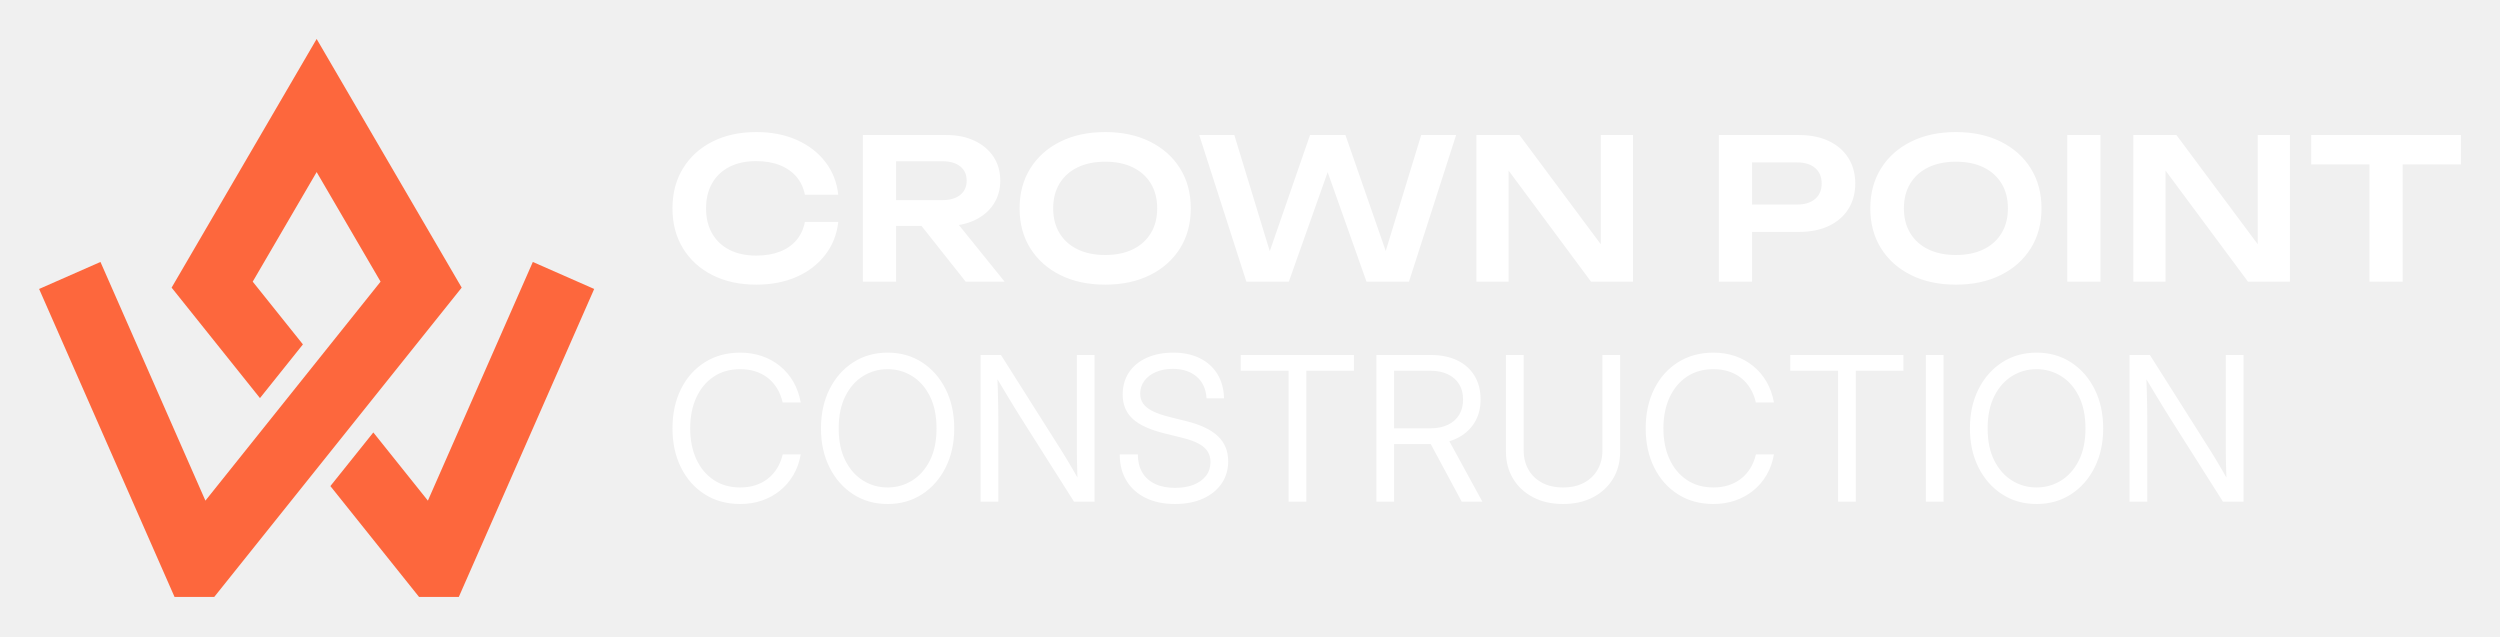
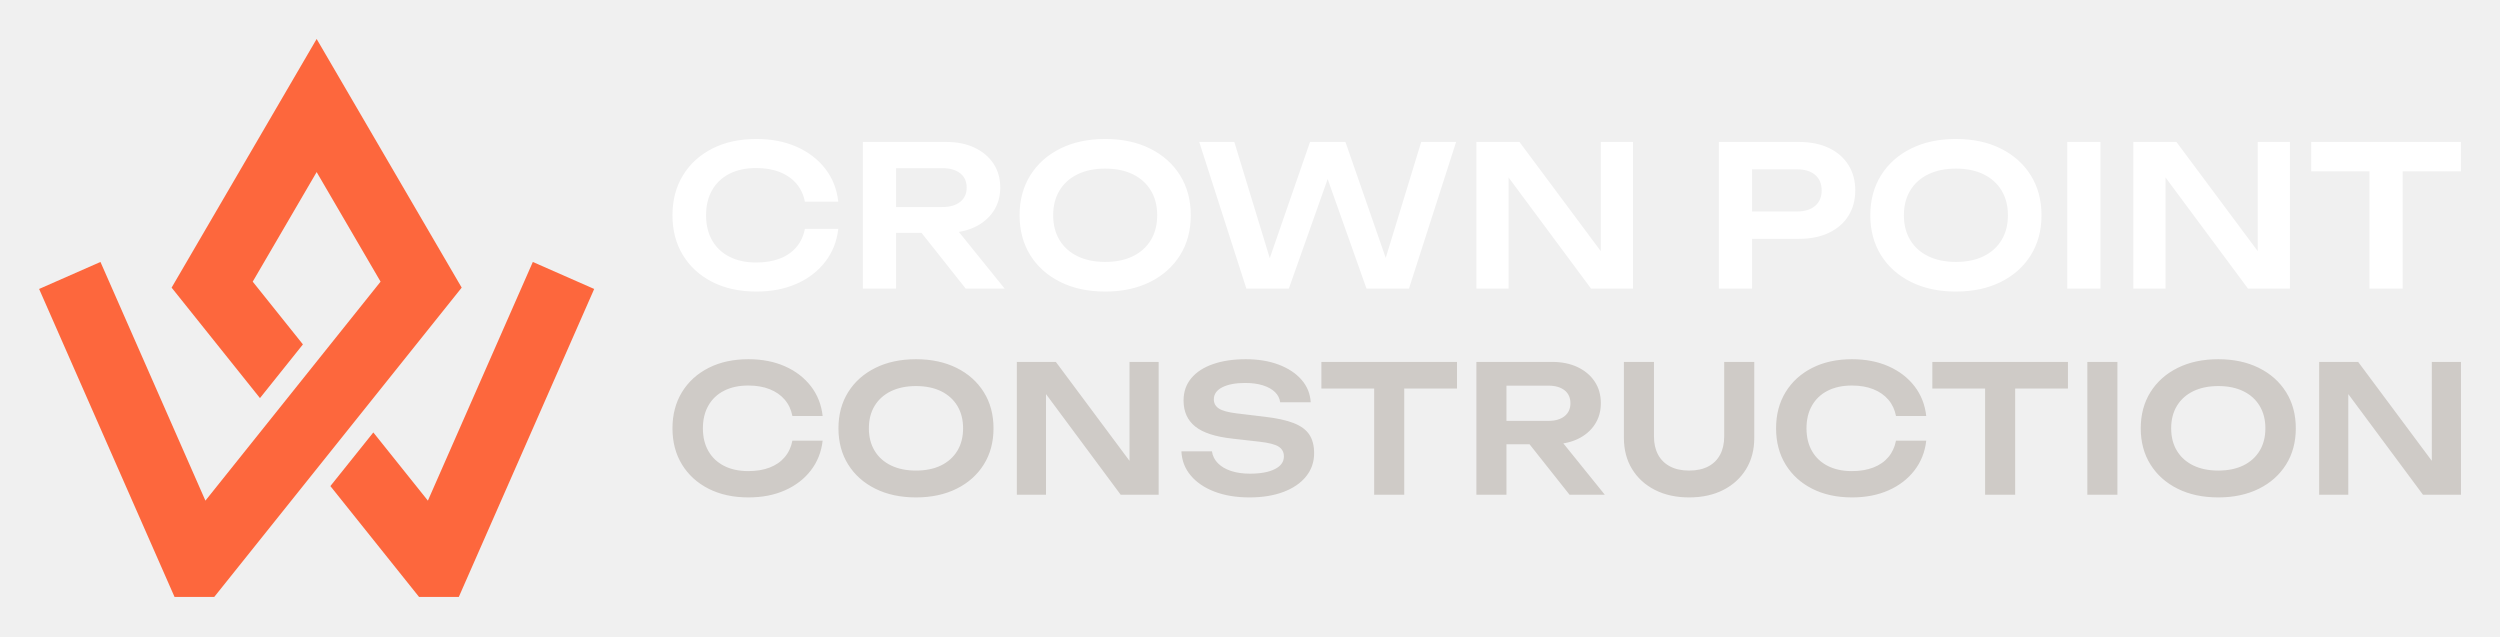
<svg xmlns="http://www.w3.org/2000/svg" viewBox="-16.0 -5.5 1022.9 260.3" width="1022.9" height="260.3">
  <g id="corona" transform="translate(0 238.75) scale(1.8792)">
    <path fill="#FD673D" d="M69.78 -39.56 L92.01 -67.35 L60.43 -121.49 L28.85 -67.35 L48.09 -43.30 L57.44 -54.99 L46.51 -68.65 L60.43 -92.51 L74.35 -68.65 L36.21 -20.97 L13.36 -72.94 L0.00 -67.06 L29.49 0.00 L38.13 0.00 Z M120.86 -67.06 L107.50 -72.94 L84.65 -20.97 L72.77 -35.82 L63.42 -24.14 L82.73 0.00 L91.38 0.00 Z" />
  </g>
-   <path fill="#FFFFFF" transform="translate(255.86 0)" d="M71.128 85.318Q70.28 92.942 65.824 98.738Q61.368 104.534 54.136 107.75Q46.904 110.966 37.6 110.966Q27.328 110.966 19.608 107.046Q11.888 103.126 7.588 96.102Q3.288 89.078 3.288 79.75Q3.288 70.422 7.588 63.398Q11.888 56.374 19.608 52.454Q27.328 48.534 37.6 48.534Q46.904 48.534 54.136 51.75Q61.368 54.966 65.824 60.734Q70.28 66.502 71.128 74.182H57.464Q56.632 69.886 54.012 66.818Q51.392 63.75 47.22 62.086Q43.048 60.422 37.544 60.422Q31.224 60.422 26.616 62.762Q22.008 65.102 19.52 69.454Q17.032 73.806 17.032 79.75Q17.032 85.694 19.52 90.034Q22.008 94.374 26.616 96.726Q31.224 99.078 37.544 99.078Q43.048 99.078 47.22 97.466Q51.392 95.854 54.012 92.758Q56.632 89.662 57.464 85.318ZM90.608 76.382H113.736Q118.344 76.382 121.004 74.27Q123.664 72.158 123.664 68.43Q123.664 64.646 121.004 62.562Q118.344 60.478 113.736 60.478H88.68L94.768 53.55V109.75H81.184V49.75H115.368Q121.952 49.75 126.904 52.102Q131.856 54.454 134.632 58.626Q137.408 62.798 137.408 68.43Q137.408 73.902 134.632 78.086Q131.856 82.27 126.904 84.61Q121.952 86.95 115.368 86.95H90.608ZM101.008 81.67H116.528L139.192 109.75H123.264ZM180.336 110.966Q169.88 110.966 161.988 107.046Q154.096 103.126 149.704 96.102Q145.312 89.078 145.312 79.75Q145.312 70.422 149.704 63.398Q154.096 56.374 161.988 52.454Q169.88 48.534 180.336 48.534Q190.792 48.534 198.684 52.454Q206.576 56.374 210.968 63.398Q215.36 70.422 215.36 79.75Q215.36 89.078 210.968 96.102Q206.576 103.126 198.684 107.046Q190.792 110.966 180.336 110.966ZM180.336 98.838Q186.896 98.838 191.648 96.522Q196.4 94.206 199.008 89.914Q201.616 85.622 201.616 79.75Q201.616 73.878 199.008 69.586Q196.4 65.294 191.648 62.978Q186.896 60.662 180.336 60.662Q173.832 60.662 169.052 62.978Q164.272 65.294 161.664 69.586Q159.056 73.878 159.056 79.75Q159.056 85.622 161.664 89.914Q164.272 94.206 169.052 96.522Q173.832 98.838 180.336 98.838ZM297.568 104.214 292.968 104.238 309.64 49.75H323.92L304.632 109.75H287.256L268.432 56.662H274.304L255.48 109.75H238.104L218.816 49.75H233.176L249.792 104.214L245.304 104.134L264.152 49.75H278.64ZM387.824 100.758 383.12 101.502V49.75H396.288V109.75H379.128L340.744 58.022L345.392 57.278V109.75H332.224V49.75H349.848ZM464.144 49.75Q471.296 49.75 476.48 52.234Q481.664 54.718 484.452 59.19Q487.24 63.662 487.24 69.574Q487.24 75.486 484.452 79.958Q481.664 84.43 476.48 86.914Q471.296 89.398 464.144 89.398H437.664V78.19H463.456Q468.176 78.19 470.836 75.886Q473.496 73.582 473.496 69.574Q473.496 65.542 470.836 63.25Q468.176 60.958 463.456 60.958H438.92L445.008 54.478V109.75H431.424V49.75ZM528.416 110.966Q517.96 110.966 510.068 107.046Q502.176 103.126 497.784 96.102Q493.392 89.078 493.392 79.75Q493.392 70.422 497.784 63.398Q502.176 56.374 510.068 52.454Q517.96 48.534 528.416 48.534Q538.872 48.534 546.764 52.454Q554.656 56.374 559.048 63.398Q563.44 70.422 563.44 79.75Q563.44 89.078 559.048 96.102Q554.656 103.126 546.764 107.046Q538.872 110.966 528.416 110.966ZM528.416 98.838Q534.976 98.838 539.728 96.522Q544.48 94.206 547.088 89.914Q549.696 85.622 549.696 79.75Q549.696 73.878 547.088 69.586Q544.48 65.294 539.728 62.978Q534.976 60.662 528.416 60.662Q521.912 60.662 517.132 62.978Q512.352 65.294 509.744 69.586Q507.136 73.878 507.136 79.75Q507.136 85.622 509.744 89.914Q512.352 94.206 517.132 96.522Q521.912 98.838 528.416 98.838ZM573.984 49.75H587.568V109.75H573.984ZM656.624 100.758 651.92 101.502V49.75H665.088V109.75H647.928L609.544 58.022L614.192 57.278V109.75H601.024V49.75H618.648ZM697.64 55.83H711.224V109.75H697.64ZM673.8 49.75H735.064V61.766H673.8Z" />
-   <path fill="#FFFFFF" transform="translate(255.53 0)" d="M31.369 200.716Q23.074 200.716 16.832 196.75Q10.591 192.784 7.107 185.797Q3.624 178.81 3.624 169.79Q3.624 160.69 7.087 153.703Q10.55 146.716 16.812 142.75Q23.074 138.784 31.369 138.784Q36.081 138.784 40.208 140.193Q44.336 141.602 47.617 144.28Q50.899 146.958 53.074 150.703Q55.248 154.448 56.094 159.159H48.685Q47.96 155.898 46.389 153.361Q44.819 150.824 42.564 149.072Q40.309 147.32 37.47 146.435Q34.631 145.549 31.369 145.549Q25.047 145.549 20.456 148.629Q15.866 151.71 13.369 157.166Q10.872 162.622 10.872 169.79Q10.872 176.918 13.369 182.354Q15.866 187.79 20.456 190.871Q25.047 193.951 31.369 193.951Q34.631 193.951 37.45 193.065Q40.268 192.18 42.523 190.448Q44.779 188.716 46.369 186.2Q47.96 183.683 48.725 180.421H56.094Q55.289 185.092 53.094 188.837Q50.899 192.582 47.617 195.24Q44.336 197.898 40.208 199.307Q36.081 200.716 31.369 200.716ZM91.643 200.716Q83.71 200.716 77.549 196.73Q71.388 192.743 67.885 185.757Q64.381 178.77 64.381 169.79Q64.381 160.73 67.885 153.743Q71.388 146.757 77.549 142.77Q83.71 138.784 91.643 138.784Q99.616 138.784 105.757 142.77Q111.898 146.757 115.401 153.743Q118.905 160.73 118.905 169.79Q118.905 178.77 115.401 185.757Q111.898 192.743 105.757 196.73Q99.616 200.716 91.643 200.716ZM91.643 193.951Q97.079 193.951 101.63 191.153Q106.18 188.354 108.918 182.958Q111.656 177.562 111.656 169.79Q111.656 161.978 108.918 156.562Q106.18 151.146 101.63 148.347Q97.079 145.549 91.643 145.549Q86.207 145.549 81.656 148.347Q77.106 151.146 74.368 156.562Q71.63 161.978 71.63 169.79Q71.63 177.562 74.368 182.958Q77.106 188.354 81.656 191.153Q86.207 193.951 91.643 193.951ZM129.689 199.75V139.75H138.024L162.749 178.81Q163.554 180.059 164.783 182.112Q166.011 184.166 167.42 186.562Q168.83 188.958 170.118 191.294L169.434 192.743Q169.353 190.609 169.252 187.75Q169.152 184.891 169.111 182.314Q169.071 179.737 169.071 178.488V139.75H176.319V199.75H167.903L145.917 165.039Q145.031 163.629 143.521 161.173Q142.011 158.716 139.997 155.374Q137.984 152.032 135.608 148.045L136.454 146.112Q136.655 150.784 136.756 154.468Q136.856 158.153 136.897 160.79Q136.937 163.428 136.937 164.958V199.75ZM209.251 200.716Q202.325 200.716 197.251 198.24Q192.177 195.763 189.399 191.213Q186.62 186.663 186.62 180.421H194.03Q194.03 184.69 195.821 187.77Q197.613 190.851 201.036 192.482Q204.459 194.112 209.251 194.112Q213.64 194.112 216.882 192.824Q220.123 191.535 221.936 189.159Q223.748 186.784 223.748 183.562Q223.748 181.065 222.58 179.213Q221.412 177.361 218.815 175.971Q216.217 174.582 211.868 173.535L205.144 171.884Q195.962 169.629 191.895 165.844Q187.828 162.059 187.828 155.938Q187.828 150.743 190.385 146.898Q192.942 143.052 197.613 140.918Q202.285 138.784 208.526 138.784Q214.768 138.784 219.379 141.059Q223.989 143.334 226.566 147.522Q229.144 151.71 229.305 157.468H222.137Q221.815 151.831 218.11 148.629Q214.405 145.428 208.285 145.428Q204.419 145.428 201.419 146.716Q198.419 148.005 196.707 150.3Q194.996 152.596 194.996 155.576Q194.996 157.911 196.204 159.643Q197.412 161.374 200.05 162.703Q202.687 164.032 207.036 165.119L213.842 166.81Q218.231 167.898 221.452 169.428Q224.674 170.958 226.788 172.971Q228.902 174.985 229.949 177.542Q230.996 180.099 230.996 183.24Q230.996 188.435 228.278 192.381Q225.56 196.327 220.667 198.522Q215.774 200.716 209.251 200.716ZM236.142 146.193V139.75H282.451V146.193H262.961V199.75H255.713V146.193ZM291.624 199.75V139.75H313.893Q320.174 139.75 324.745 141.965Q329.315 144.18 331.792 148.267Q334.268 152.354 334.268 157.951Q334.268 163.549 331.631 167.656Q328.993 171.763 324.282 173.978Q319.57 176.193 313.329 176.193H295.651V169.75H313.732Q317.879 169.75 320.879 168.32Q323.879 166.891 325.49 164.233Q327.101 161.576 327.101 157.951Q327.101 154.287 325.47 151.669Q323.839 149.052 320.839 147.622Q317.839 146.193 313.651 146.193H298.872V199.75ZM326.537 199.75 312.04 172.77H320.255L334.993 199.75ZM368.005 200.716Q360.967 200.716 355.707 197.938Q350.448 195.159 347.549 190.339Q344.65 185.52 344.65 179.374V139.75H351.898V178.81Q351.898 183.198 353.831 186.622Q355.764 190.045 359.383 191.998Q363.003 193.951 368.021 193.951Q373.039 193.951 376.641 191.989Q380.243 190.027 382.178 186.613Q384.113 183.2 384.113 178.81V139.75H391.361V179.369Q391.361 185.535 388.467 190.355Q385.572 195.174 380.326 197.945Q375.08 200.716 368.005 200.716ZM429.568 200.716Q421.272 200.716 415.031 196.75Q408.789 192.784 405.306 185.797Q401.823 178.81 401.823 169.79Q401.823 160.69 405.286 153.703Q408.749 146.716 415.011 142.75Q421.272 138.784 429.568 138.784Q434.279 138.784 438.407 140.193Q442.534 141.602 445.816 144.28Q449.098 146.958 451.272 150.703Q453.447 154.448 454.293 159.159H446.883Q446.158 155.898 444.588 153.361Q443.017 150.824 440.762 149.072Q438.507 147.32 435.668 146.435Q432.83 145.549 429.568 145.549Q423.246 145.549 418.655 148.629Q414.064 151.71 411.568 157.166Q409.071 162.622 409.071 169.79Q409.071 176.918 411.568 182.354Q414.064 187.79 418.655 190.871Q423.246 193.951 429.568 193.951Q432.83 193.951 435.648 193.065Q438.467 192.18 440.722 190.448Q442.977 188.716 444.568 186.2Q446.158 183.683 446.923 180.421H454.293Q453.487 185.092 451.293 188.837Q449.098 192.582 445.816 195.24Q442.534 197.898 438.407 199.307Q434.279 200.716 429.568 200.716ZM460.969 146.193V139.75H507.278V146.193H487.788V199.75H480.54V146.193ZM523.699 139.75V199.75H516.451V139.75ZM561.745 200.716Q553.812 200.716 547.651 196.73Q541.49 192.743 537.987 185.757Q534.483 178.77 534.483 169.79Q534.483 160.73 537.987 153.743Q541.49 146.757 547.651 142.77Q553.812 138.784 561.745 138.784Q569.718 138.784 575.859 142.77Q582.0 146.757 585.503 153.743Q589.007 160.73 589.007 169.79Q589.007 178.77 585.503 185.757Q582.0 192.743 575.859 196.73Q569.718 200.716 561.745 200.716ZM561.745 193.951Q567.181 193.951 571.732 191.153Q576.282 188.354 579.02 182.958Q581.758 177.562 581.758 169.79Q581.758 161.978 579.02 156.562Q576.282 151.146 571.732 148.347Q567.181 145.549 561.745 145.549Q556.309 145.549 551.758 148.347Q547.208 151.146 544.47 156.562Q541.732 161.978 541.732 169.79Q541.732 177.562 544.47 182.958Q547.208 188.354 551.758 191.153Q556.309 193.951 561.745 193.951ZM599.791 199.75V139.75H608.126L632.851 178.81Q633.656 180.059 634.885 182.112Q636.113 184.166 637.522 186.562Q638.932 188.958 640.22 191.294L639.536 192.743Q639.455 190.609 639.354 187.75Q639.254 184.891 639.213 182.314Q639.173 179.737 639.173 178.488V139.75H646.421V199.75H638.005L616.019 165.039Q615.133 163.629 613.623 161.173Q612.113 158.716 610.099 155.374Q608.086 152.032 605.71 148.045L606.556 146.112Q606.757 150.784 606.858 154.468Q606.958 158.153 606.999 160.79Q607.039 163.428 607.039 164.958V199.75Z" />
+   <path fill="#FFFFFF" transform="translate(255.86 0)" d="M71.128 88.147Q70.28 95.771 65.824 101.567Q61.368 107.363 54.136 110.579Q46.904 113.795 37.6 113.795Q27.328 113.795 19.608 109.875Q11.888 105.955 7.588 98.931Q3.288 91.907 3.288 82.579Q3.288 73.251 7.588 66.227Q11.888 59.203 19.608 55.283Q27.328 51.363 37.6 51.363Q46.904 51.363 54.136 54.579Q61.368 57.795 65.824 63.563Q70.28 69.331 71.128 77.011H57.464Q56.632 72.715 54.012 69.647Q51.392 66.579 47.22 64.915Q43.048 63.251 37.544 63.251Q31.224 63.251 26.616 65.591Q22.008 67.931 19.52 72.283Q17.032 76.635 17.032 82.579Q17.032 88.523 19.52 92.863Q22.008 97.203 26.616 99.555Q31.224 101.907 37.544 101.907Q43.048 101.907 47.22 100.295Q51.392 98.683 54.012 95.587Q56.632 92.491 57.464 88.147ZM90.608 79.211H113.736Q118.344 79.211 121.004 77.099Q123.664 74.987 123.664 71.259Q123.664 67.475 121.004 65.391Q118.344 63.307 113.736 63.307H88.68L94.768 56.379V112.579H81.184V52.579H115.368Q121.952 52.579 126.904 54.931Q131.856 57.283 134.632 61.455Q137.408 65.627 137.408 71.259Q137.408 76.731 134.632 80.915Q131.856 85.099 126.904 87.439Q121.952 89.779 115.368 89.779H90.608ZM101.008 84.499H116.528L139.192 112.579H123.264ZM180.336 113.795Q169.88 113.795 161.988 109.875Q154.096 105.955 149.704 98.931Q145.312 91.907 145.312 82.579Q145.312 73.251 149.704 66.227Q154.096 59.203 161.988 55.283Q169.88 51.363 180.336 51.363Q190.792 51.363 198.684 55.283Q206.576 59.203 210.968 66.227Q215.36 73.251 215.36 82.579Q215.36 91.907 210.968 98.931Q206.576 105.955 198.684 109.875Q190.792 113.795 180.336 113.795ZM180.336 101.667Q186.896 101.667 191.648 99.351Q196.4 97.035 199.008 92.743Q201.616 88.451 201.616 82.579Q201.616 76.707 199.008 72.415Q196.4 68.123 191.648 65.807Q186.896 63.49 180.336 63.49Q173.832 63.49 169.052 65.807Q164.272 68.123 161.664 72.415Q159.056 76.707 159.056 82.579Q159.056 88.451 161.664 92.743Q164.272 97.035 169.052 99.351Q173.832 101.667 180.336 101.667ZM297.568 107.043 292.968 107.067 309.64 52.579H323.92L304.632 112.579H287.256L268.432 59.491H274.304L255.48 112.579H238.104L218.816 52.579H233.176L249.792 107.043L245.304 106.963L264.152 52.579H278.64ZM387.824 103.587 383.12 104.331V52.579H396.288V112.579H379.128L340.744 60.851L345.392 60.107V112.579H332.224V52.579H349.848ZM464.144 52.579Q471.296 52.579 476.48 55.063Q481.664 57.547 484.452 62.019Q487.24 66.491 487.24 72.403Q487.24 78.315 484.452 82.787Q481.664 87.259 476.48 89.743Q471.296 92.227 464.144 92.227H437.664V81.019H463.456Q468.176 81.019 470.836 78.715Q473.496 76.411 473.496 72.403Q473.496 68.371 470.836 66.079Q468.176 63.787 463.456 63.787H438.92L445.008 57.307V112.579H431.424V52.579ZM528.416 113.795Q517.96 113.795 510.068 109.875Q502.176 105.955 497.784 98.931Q493.392 91.907 493.392 82.579Q493.392 73.251 497.784 66.227Q502.176 59.203 510.068 55.283Q517.96 51.363 528.416 51.363Q538.872 51.363 546.764 55.283Q554.656 59.203 559.048 66.227Q563.44 73.251 563.44 82.579Q563.44 91.907 559.048 98.931Q554.656 105.955 546.764 109.875Q538.872 113.795 528.416 113.795ZM528.416 101.667Q534.976 101.667 539.728 99.351Q544.48 97.035 547.088 92.743Q549.696 88.451 549.696 82.579Q549.696 76.707 547.088 72.415Q544.48 68.123 539.728 65.807Q534.976 63.49 528.416 63.49Q521.912 63.49 517.132 65.807Q512.352 68.123 509.744 72.415Q507.136 76.707 507.136 82.579Q507.136 88.451 509.744 92.743Q512.352 97.035 517.132 99.351Q521.912 101.667 528.416 101.667ZM573.984 52.579H587.568V112.579H573.984ZM656.624 103.587 651.92 104.331V52.579H665.088V112.579H647.928L609.544 60.851L614.192 60.107V112.579H601.024V52.579H618.648ZM697.64 58.659H711.224V112.579H697.64ZM673.8 52.579H735.064V64.594H673.8Z" />
+   <path fill="#CFCBC7" transform="translate(256.17 0)" d="M64.421 174.793Q63.653 181.698 59.617 186.948Q55.581 192.197 49.031 195.11Q42.481 198.023 34.055 198.023Q24.751 198.023 17.759 194.472Q10.767 190.922 6.873 184.56Q2.978 178.198 2.978 169.75Q2.978 161.302 6.873 154.94Q10.767 148.578 17.759 145.028Q24.751 141.477 34.055 141.477Q42.481 141.477 49.031 144.39Q55.581 147.303 59.617 152.527Q63.653 157.751 64.421 164.707H52.046Q51.292 160.816 48.919 158.037Q46.546 155.258 42.768 153.751Q38.989 152.244 34.004 152.244Q28.28 152.244 24.106 154.364Q19.933 156.483 17.679 160.425Q15.426 164.366 15.426 169.75Q15.426 175.134 17.679 179.064Q19.933 182.995 24.106 185.125Q28.28 187.256 34.004 187.256Q38.989 187.256 42.768 185.796Q46.546 184.336 48.919 181.532Q51.292 178.727 52.046 174.793ZM102.613 198.023Q93.143 198.023 85.995 194.472Q78.847 190.922 74.869 184.56Q70.892 178.198 70.892 169.75Q70.892 161.302 74.869 154.94Q78.847 148.578 85.995 145.028Q93.143 141.477 102.613 141.477Q112.083 141.477 119.231 145.028Q126.379 148.578 130.357 154.94Q134.335 161.302 134.335 169.75Q134.335 178.198 130.357 184.56Q126.379 190.922 119.231 194.472Q112.083 198.023 102.613 198.023ZM102.613 187.038Q108.555 187.038 112.859 184.941Q117.163 182.843 119.525 178.956Q121.887 175.068 121.887 169.75Q121.887 164.432 119.525 160.544Q117.163 156.657 112.859 154.559Q108.555 152.462 102.613 152.462Q96.722 152.462 92.393 154.559Q88.064 156.657 85.702 160.544Q83.339 164.432 83.339 169.75Q83.339 175.068 85.702 178.956Q88.064 182.843 92.393 184.941Q96.722 187.038 102.613 187.038ZM194.242 188.777 189.981 189.451V142.579H201.908V196.921H186.366L151.601 150.071L155.811 149.397V196.921H143.884V142.579H159.846ZM211.218 179.177H223.71Q224.101 181.937 226.112 183.999Q228.122 186.06 231.477 187.183Q234.832 188.306 239.281 188.306Q245.708 188.306 249.428 186.448Q253.149 184.589 253.149 181.263Q253.149 178.64 251.012 177.253Q248.874 175.865 243.078 175.22L232.166 173.981Q221.594 172.829 216.845 168.993Q212.095 165.156 212.095 158.367Q212.095 153.041 215.243 149.263Q218.392 145.484 224.127 143.481Q229.861 141.477 237.556 141.477Q245.135 141.477 250.993 143.684Q256.851 145.89 260.329 149.843Q263.807 153.795 264.119 159.099H251.628Q251.309 156.679 249.505 154.925Q247.7 153.172 244.614 152.183Q241.527 151.194 237.296 151.194Q231.434 151.194 227.959 152.954Q224.485 154.715 224.485 157.896Q224.485 160.294 226.536 161.646Q228.586 162.997 233.847 163.642L245.208 165.004Q252.721 165.866 257.167 167.613Q261.612 169.359 263.565 172.34Q265.517 175.322 265.517 179.901Q265.517 185.357 262.221 189.444Q258.924 193.53 252.968 195.776Q247.012 198.023 239.071 198.023Q230.941 198.023 224.757 195.657Q218.573 193.291 215.019 189.045Q211.465 184.799 211.218 179.177ZM290.08 148.085H302.383V196.921H290.08ZM268.488 142.579H323.975V153.461H268.488ZM340.445 166.7H361.392Q365.566 166.7 367.975 164.787Q370.384 162.874 370.384 159.497Q370.384 156.07 367.975 154.183Q365.566 152.295 361.392 152.295H338.699L344.212 146.02V196.921H331.91V142.579H362.87Q368.833 142.579 373.318 144.709Q377.803 146.839 380.318 150.618Q382.832 154.396 382.832 159.497Q382.832 164.453 380.318 168.243Q377.803 172.032 373.318 174.152Q368.833 176.271 362.87 176.271H340.445ZM349.864 171.489H363.921L384.448 196.921H370.022ZM404.569 173.112Q404.569 177.402 406.253 180.528Q407.938 183.655 411.152 185.347Q414.365 187.038 418.937 187.038Q423.582 187.038 426.77 185.357Q429.958 183.676 431.632 180.539Q433.305 177.402 433.305 173.112V142.579H445.608V173.67Q445.608 180.974 442.261 186.448Q438.913 191.922 432.932 194.972Q426.951 198.023 418.937 198.023Q410.996 198.023 404.989 194.972Q398.983 191.922 395.624 186.448Q392.266 180.974 392.266 173.67V142.579H404.569ZM515.971 174.793Q515.203 181.698 511.167 186.948Q507.131 192.197 500.581 195.11Q494.031 198.023 485.605 198.023Q476.301 198.023 469.309 194.472Q462.317 190.922 458.422 184.56Q454.528 178.198 454.528 169.75Q454.528 161.302 458.422 154.94Q462.317 148.578 469.309 145.028Q476.301 141.477 485.605 141.477Q494.031 141.477 500.581 144.39Q507.131 147.303 511.167 152.527Q515.203 157.751 515.971 164.707H503.596Q502.842 160.816 500.469 158.037Q498.096 155.258 494.318 153.751Q490.539 152.244 485.554 152.244Q479.83 152.244 475.656 154.364Q471.483 156.483 469.229 160.425Q466.976 164.366 466.976 169.75Q466.976 175.134 469.229 179.064Q471.483 182.995 475.656 185.125Q479.83 187.256 485.554 187.256Q490.539 187.256 494.318 185.796Q498.096 184.336 500.469 181.532Q502.842 178.727 503.596 174.793ZM540.056 148.085H552.359V196.921H540.056ZM518.464 142.579H573.951V153.461H518.464ZM581.885 142.579H594.188V196.921H581.885ZM635.459 198.023Q625.989 198.023 618.841 194.472Q611.694 190.922 607.716 184.56Q603.738 178.198 603.738 169.75Q603.738 161.302 607.716 154.94Q611.694 148.578 618.841 145.028Q625.989 141.477 635.459 141.477Q644.929 141.477 652.077 145.028Q659.225 148.578 663.203 154.94Q667.181 161.302 667.181 169.75Q667.181 178.198 663.203 184.56Q659.225 190.922 652.077 194.472Q644.929 198.023 635.459 198.023ZM635.459 187.038Q641.401 187.038 645.705 184.941Q650.009 182.843 652.371 178.956Q654.733 175.068 654.733 169.75Q654.733 164.432 652.371 160.544Q650.009 156.657 645.705 154.559Q641.401 152.462 635.459 152.462Q629.569 152.462 625.239 154.559Q620.91 156.657 618.548 160.544Q616.186 164.432 616.186 169.75Q616.186 175.068 618.548 178.956Q620.91 182.843 625.239 184.941Q629.569 187.038 635.459 187.038ZM727.088 188.777 722.828 189.451V142.579H734.754V196.921H719.212L684.447 150.071L688.657 149.397V196.921H676.731V142.579H692.693Z" />
</svg>
